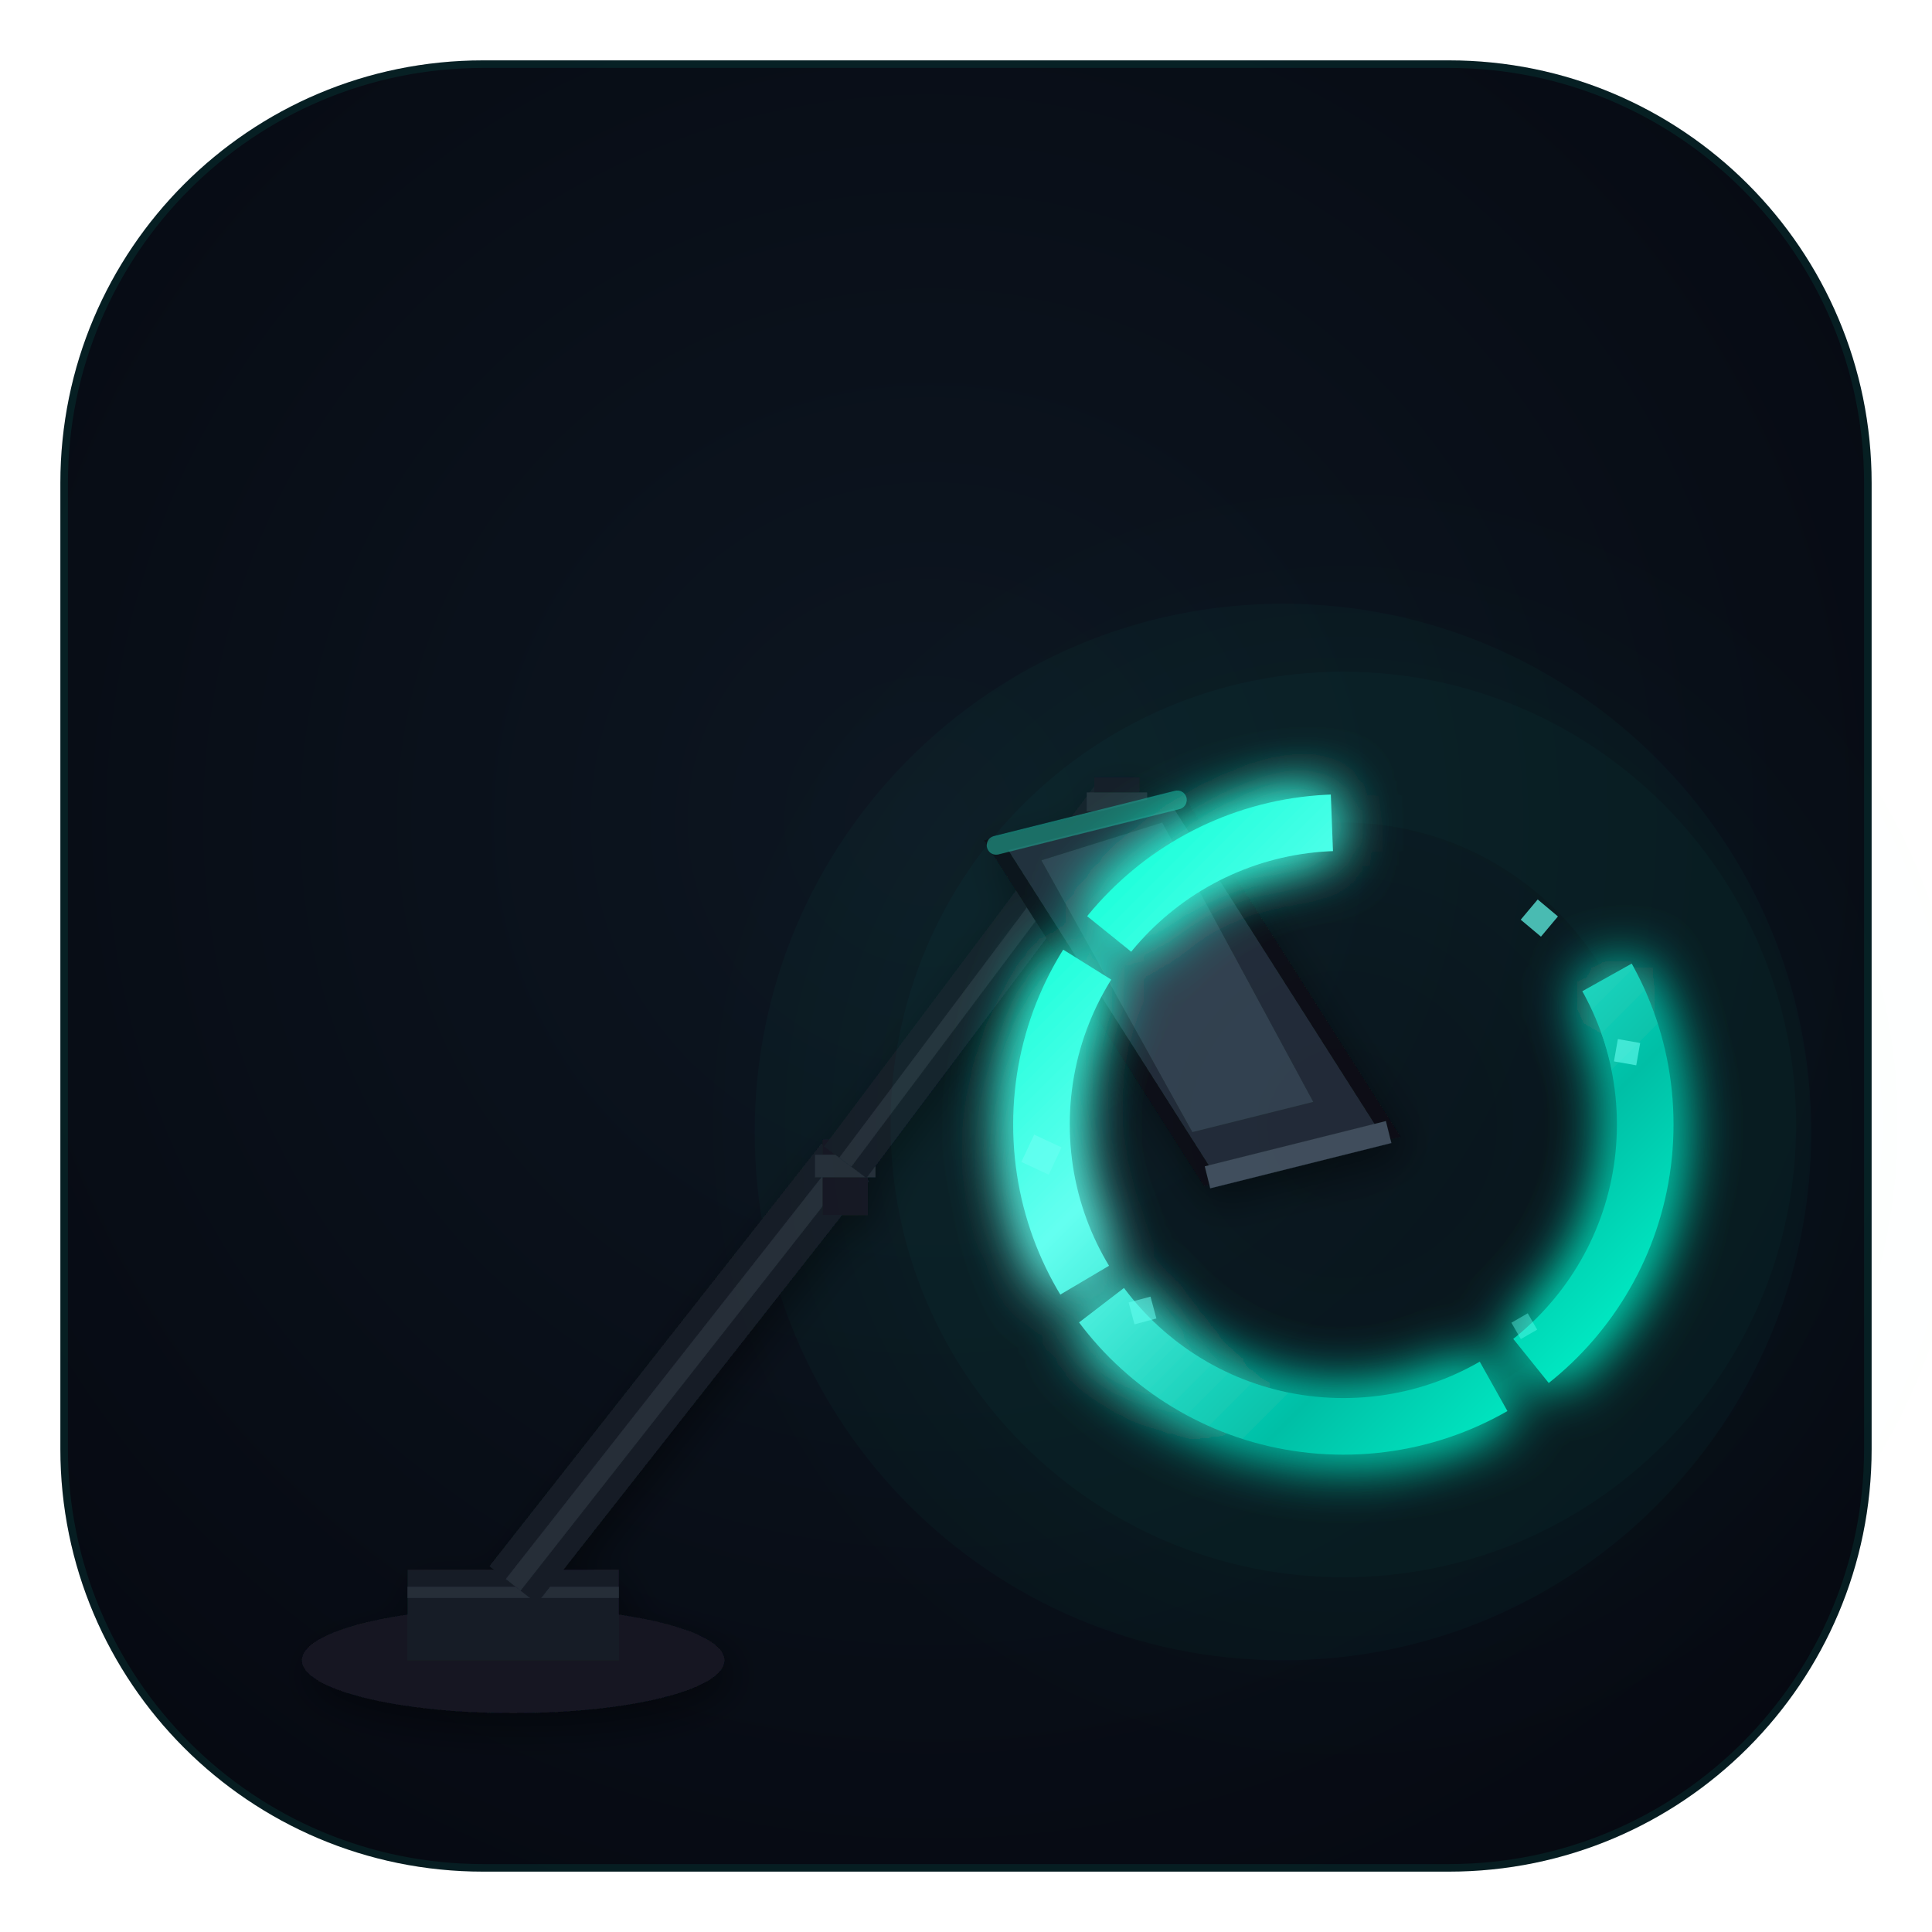
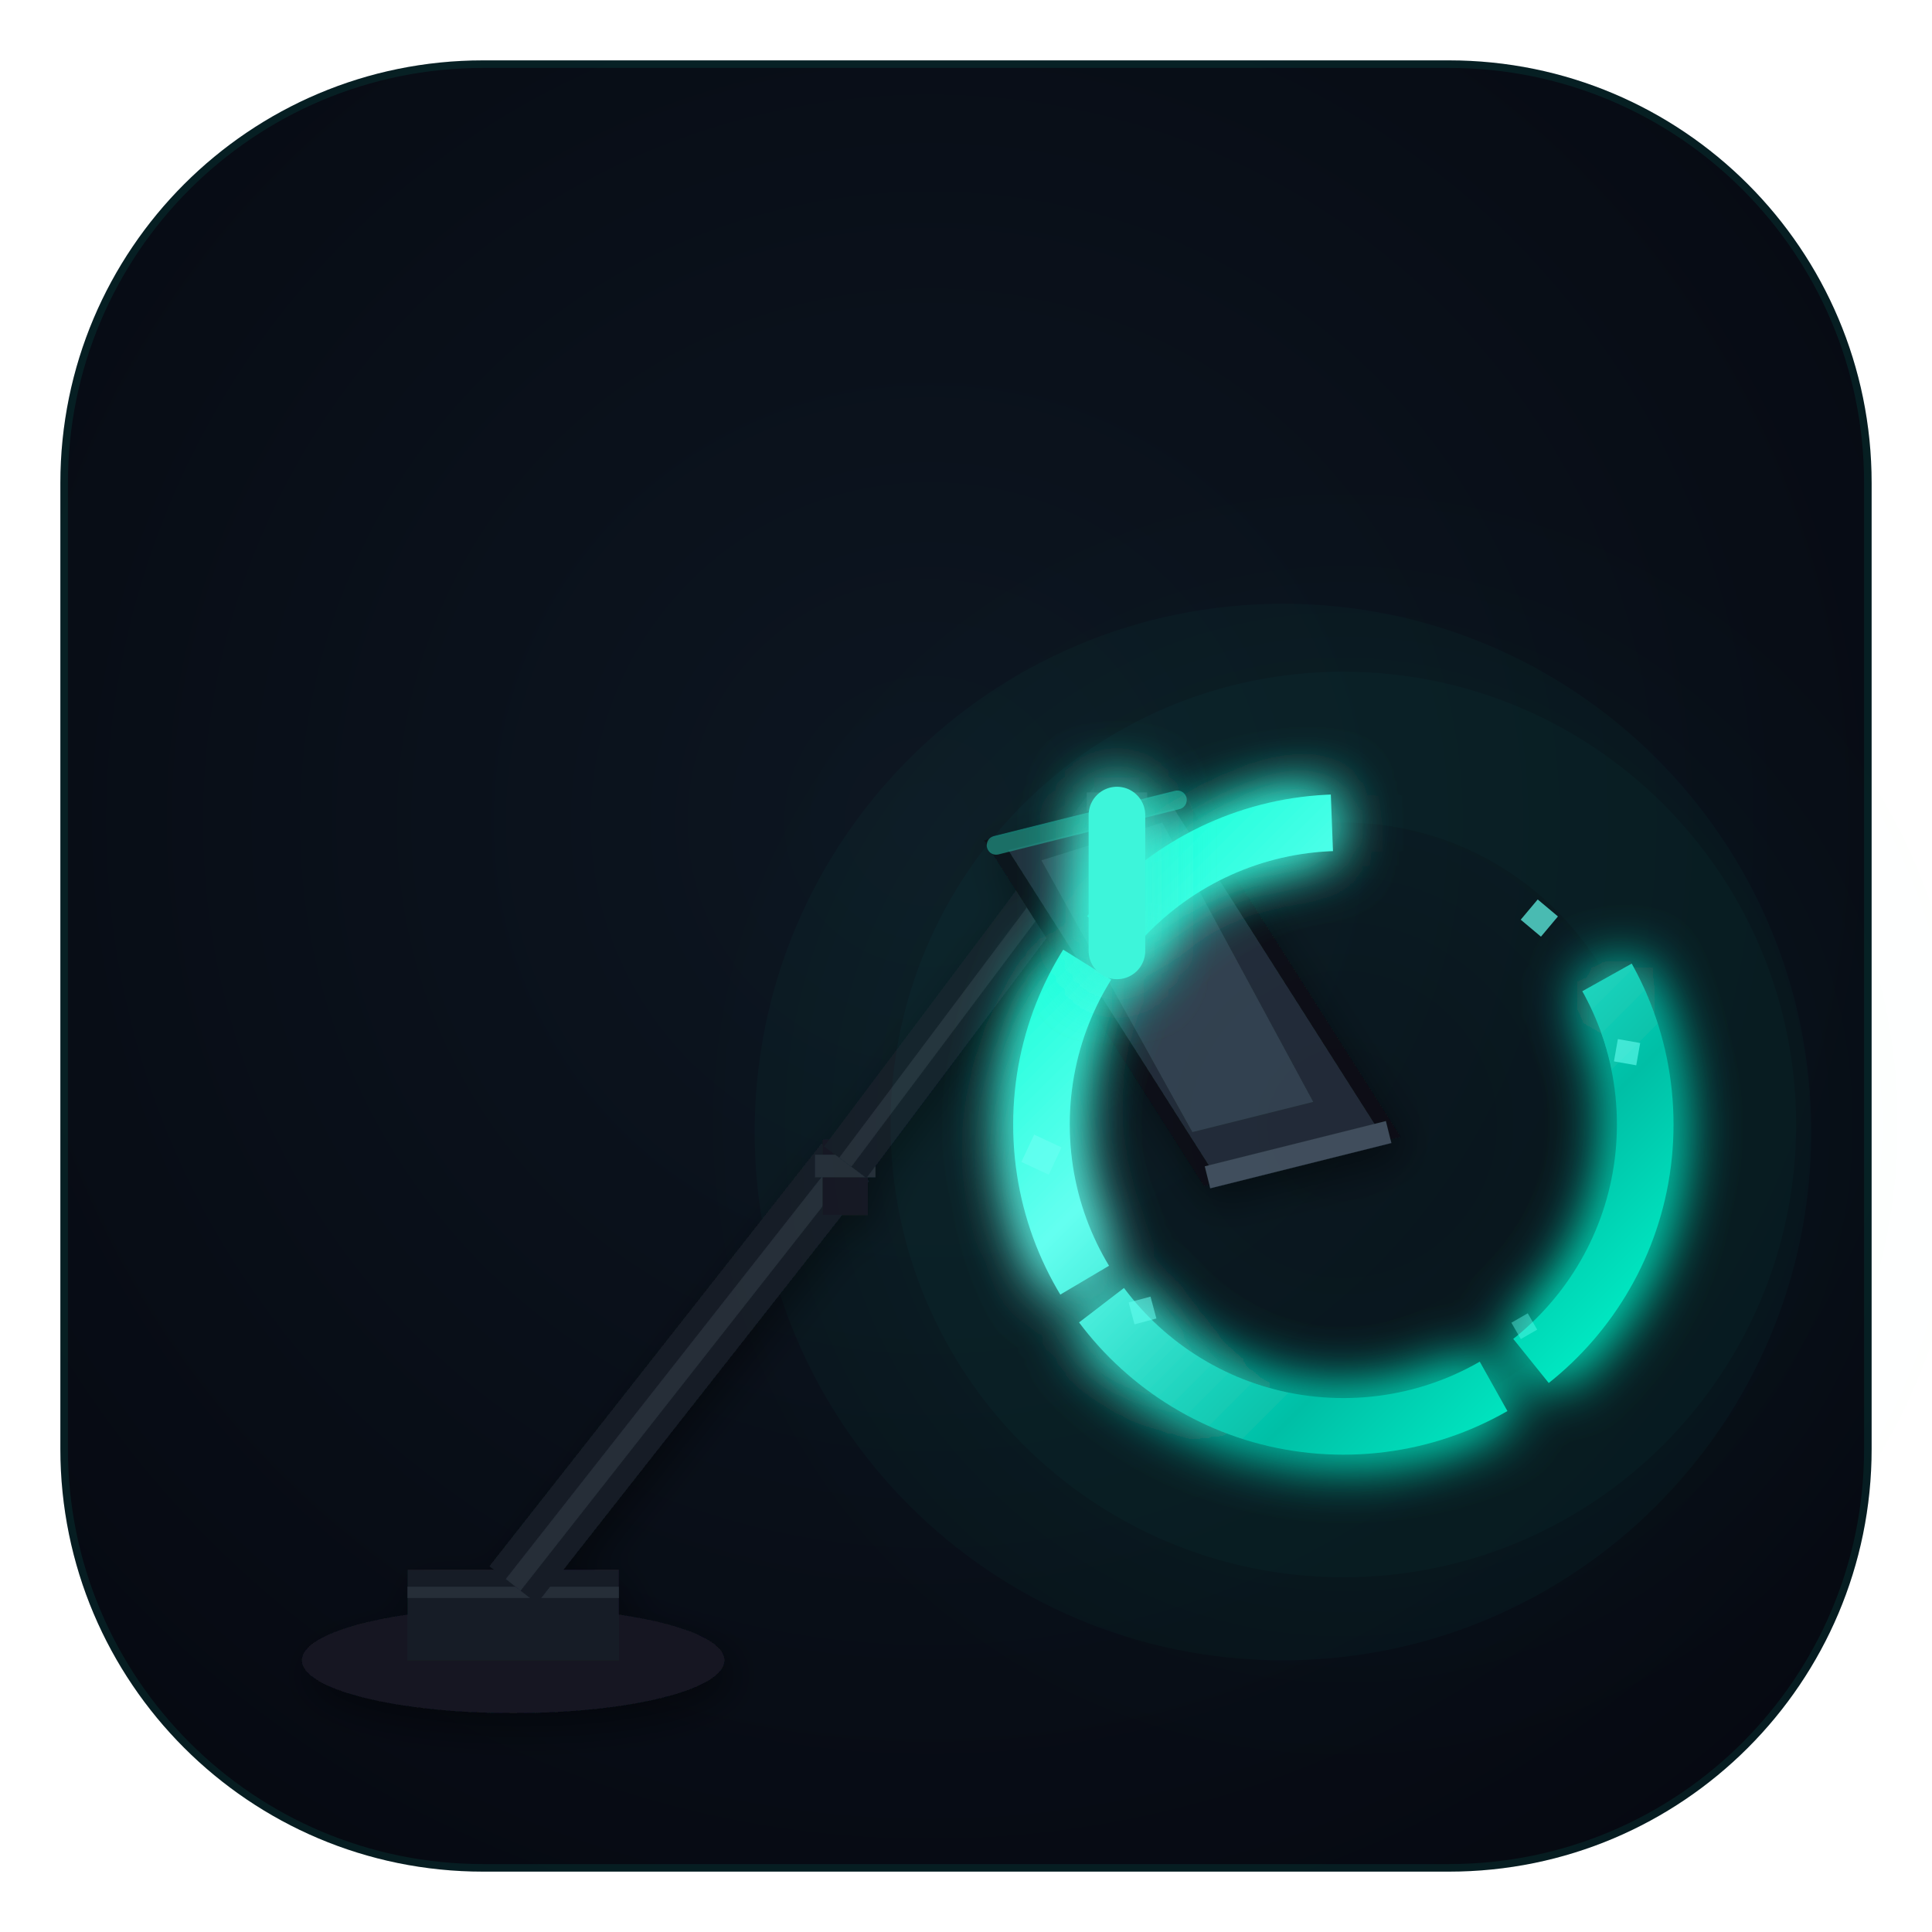
<svg xmlns="http://www.w3.org/2000/svg" width="256" height="256" viewBox="0 0 256 256">
  <defs>
    <filter id="f-ambient" x="-60%" y="-60%" width="220%" height="220%">
      <feGaussianBlur stdDeviation="16" result="b" />
      <feMerge>
        <feMergeNode in="b" />
        <feMergeNode in="SourceGraphic" />
      </feMerge>
    </filter>
-     <filter id="f-ring" x="-40%" y="-40%" width="180%" height="180%">
+     <filter id="f-ring" filterUnits="userSpaceOnUse" x="-32" y="-32" width="320" height="320">
      <feGaussianBlur stdDeviation="4" result="b" />
      <feMerge>
        <feMergeNode in="b" />
        <feMergeNode in="b" />
        <feMergeNode in="SourceGraphic" />
      </feMerge>
    </filter>
    <filter id="f-shadow" x="-20%" y="-10%" width="140%" height="130%">
      <feDropShadow dx="1" dy="2" stdDeviation="2.5" flood-color="#000" flood-opacity="0.4" />
    </filter>
    <radialGradient id="g-bg" cx="0.48" cy="0.42" r="0.75">
      <stop offset="0" stop-color="#0d1621" />
      <stop offset="1" stop-color="#050810" />
    </radialGradient>
    <linearGradient id="g-ring" x1="0" y1="0" x2="1" y2="1">
      <stop offset="0" stop-color="#00FFD1" />
      <stop offset="0.35" stop-color="#64FFF0" />
      <stop offset="0.7" stop-color="#00BFA6" />
      <stop offset="1" stop-color="#00FFD1" />
    </linearGradient>
  </defs>
  <rect x="8" y="8" width="240" height="240" rx="56" fill="url(#g-bg)" />
  <rect x="8.5" y="8.5" width="239" height="239" rx="55.5" fill="none" stroke="#00FFD1" stroke-opacity="0.08" stroke-width="1" />
  <circle cx="170" cy="150" r="70" fill="#00FFD1" opacity="0.025" />
  <g filter="url(#f-shadow)" stroke-linejoin="miter">
    <ellipse cx="68" cy="220" rx="28" ry="7" fill="#121820" />
    <rect x="54" y="208" width="28" height="12" fill="#181e27" />
    <line x1="54" y1="211" x2="82" y2="211" stroke="#252d38" stroke-width="1.5" />
    <line x1="68" y1="210" x2="112" y2="154" stroke="#181e27" stroke-width="8" stroke-linecap="butt" />
    <line x1="68" y1="210" x2="112" y2="154" stroke="#252d38" stroke-width="2.5" stroke-linecap="butt" />
    <rect x="109" y="151" width="6" height="10" fill="#121820" />
    <rect x="108" y="153" width="8" height="3" fill="#252d38" />
    <line x1="112" y1="154" x2="148" y2="106" stroke="#181e27" stroke-width="7" stroke-linecap="butt" />
    <line x1="112" y1="154" x2="148" y2="106" stroke="#252d38" stroke-width="2" stroke-linecap="butt" />
    <rect x="145" y="103" width="6" height="9" fill="#121820" />
    <rect x="144" y="105" width="8" height="2.5" fill="#252d38" />
    <polygon points="132,112  156,106  184,150  160,156" fill="#222c38" stroke="#0c1016" stroke-width="2" />
    <polygon points="138,114  154,109  174,146  158,150" fill="#33414f" />
    <line x1="132" y1="112" x2="156" y2="106" stroke="#1f8f82" stroke-width="2.5" stroke-linecap="round" opacity="0.7" />
    <line x1="160" y1="156" x2="184" y2="150" stroke="#3f4d5b" stroke-width="3" stroke-linecap="butt" />
  </g>
  <g transform="translate(6,-6)">
    <circle cx="172" cy="155" r="50" fill="none" stroke="#00FFD1" stroke-width="20" opacity="0.04" filter="url(#f-ambient)" />
    <circle cx="172" cy="155" r="40" fill="none" stroke="url(#g-ring)" stroke-width="7.5" stroke-linecap="butt" stroke-dasharray="52 6 58 4 44 5 34 44" stroke-dashoffset="16" filter="url(#f-ring)" />
    <line x1="142" y1="114" x2="142" y2="132" stroke="#3df5da" stroke-width="7.5" stroke-linecap="round" filter="url(#f-ring)" />
    <rect x="130" y="157" width="4" height="4" fill="#64FFF0" opacity="0.8" transform="rotate(25 132 159)" />
    <rect x="196" y="126" width="3.5" height="3.5" fill="#64FFF0" opacity="0.7" transform="rotate(40 198 128)" />
    <rect x="144" y="178" width="3" height="3" fill="#64FFF0" opacity="0.55" transform="rotate(-15 146 180)" />
    <rect x="208" y="144" width="3" height="3" fill="#64FFF0" opacity="0.6" transform="rotate(10 210 146)" />
    <rect x="195" y="180" width="2.5" height="2.5" fill="#64FFF0" opacity="0.4" transform="rotate(-30 197 182)" />
  </g>
</svg>
